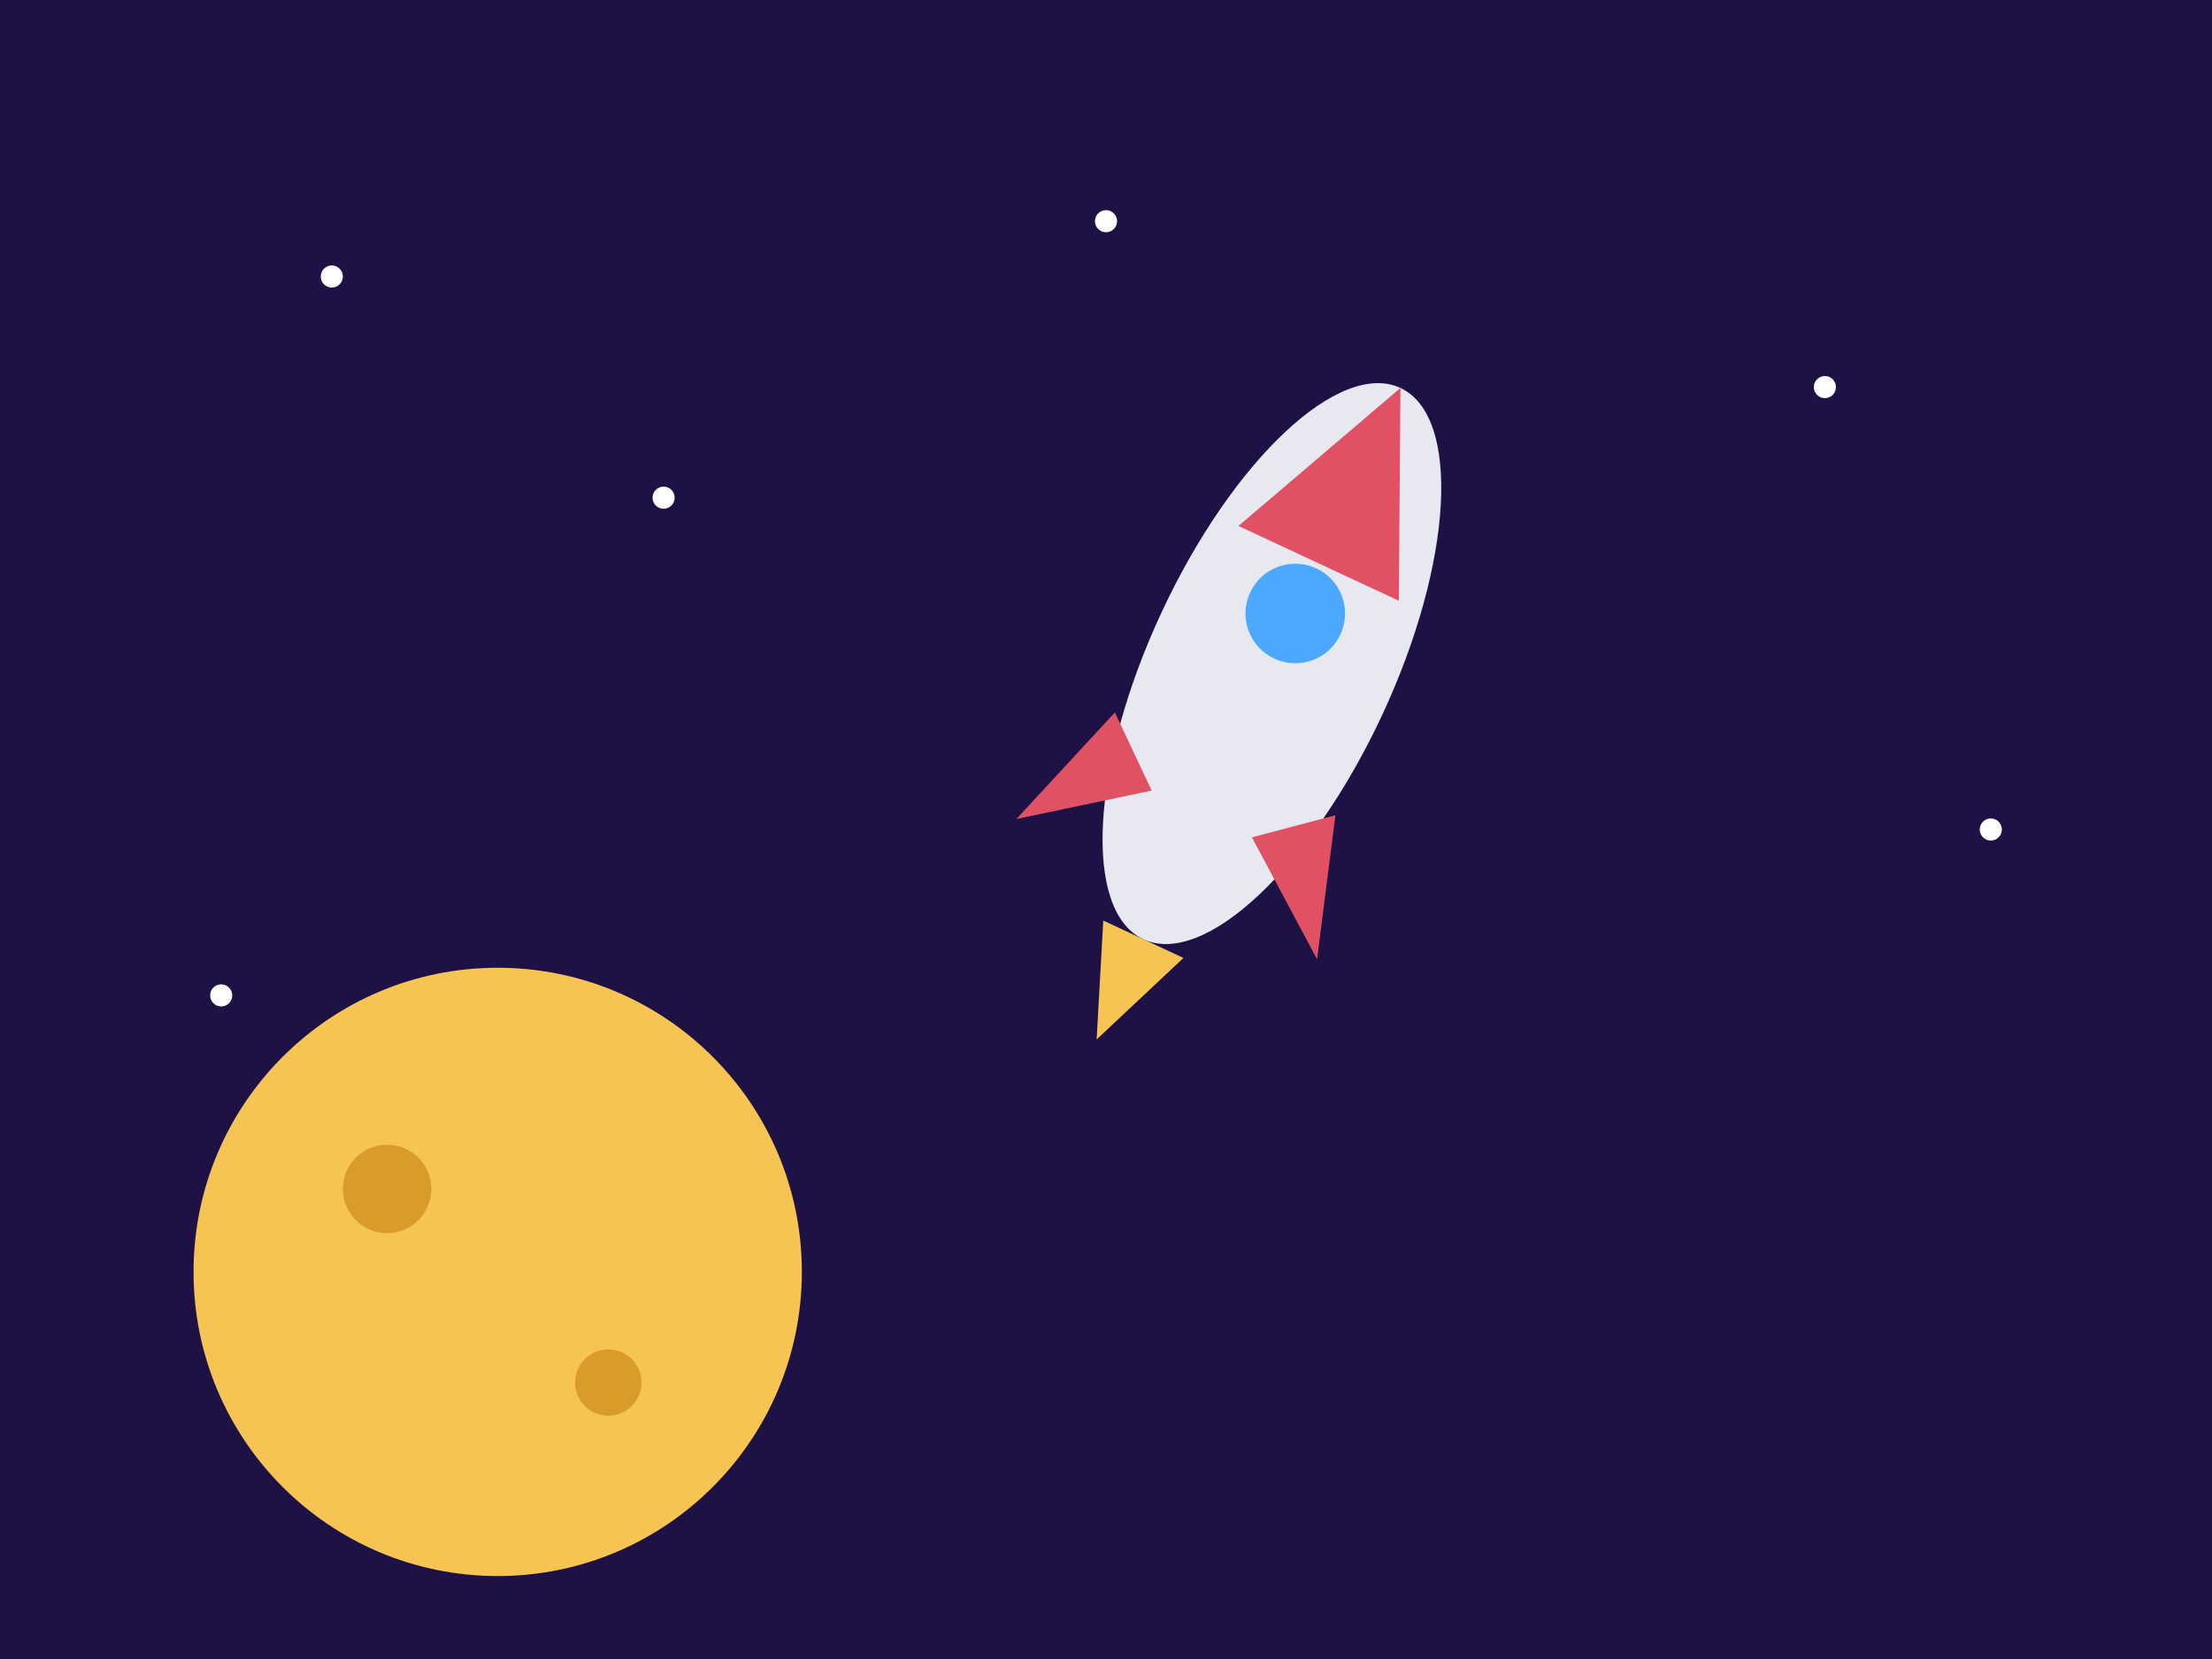
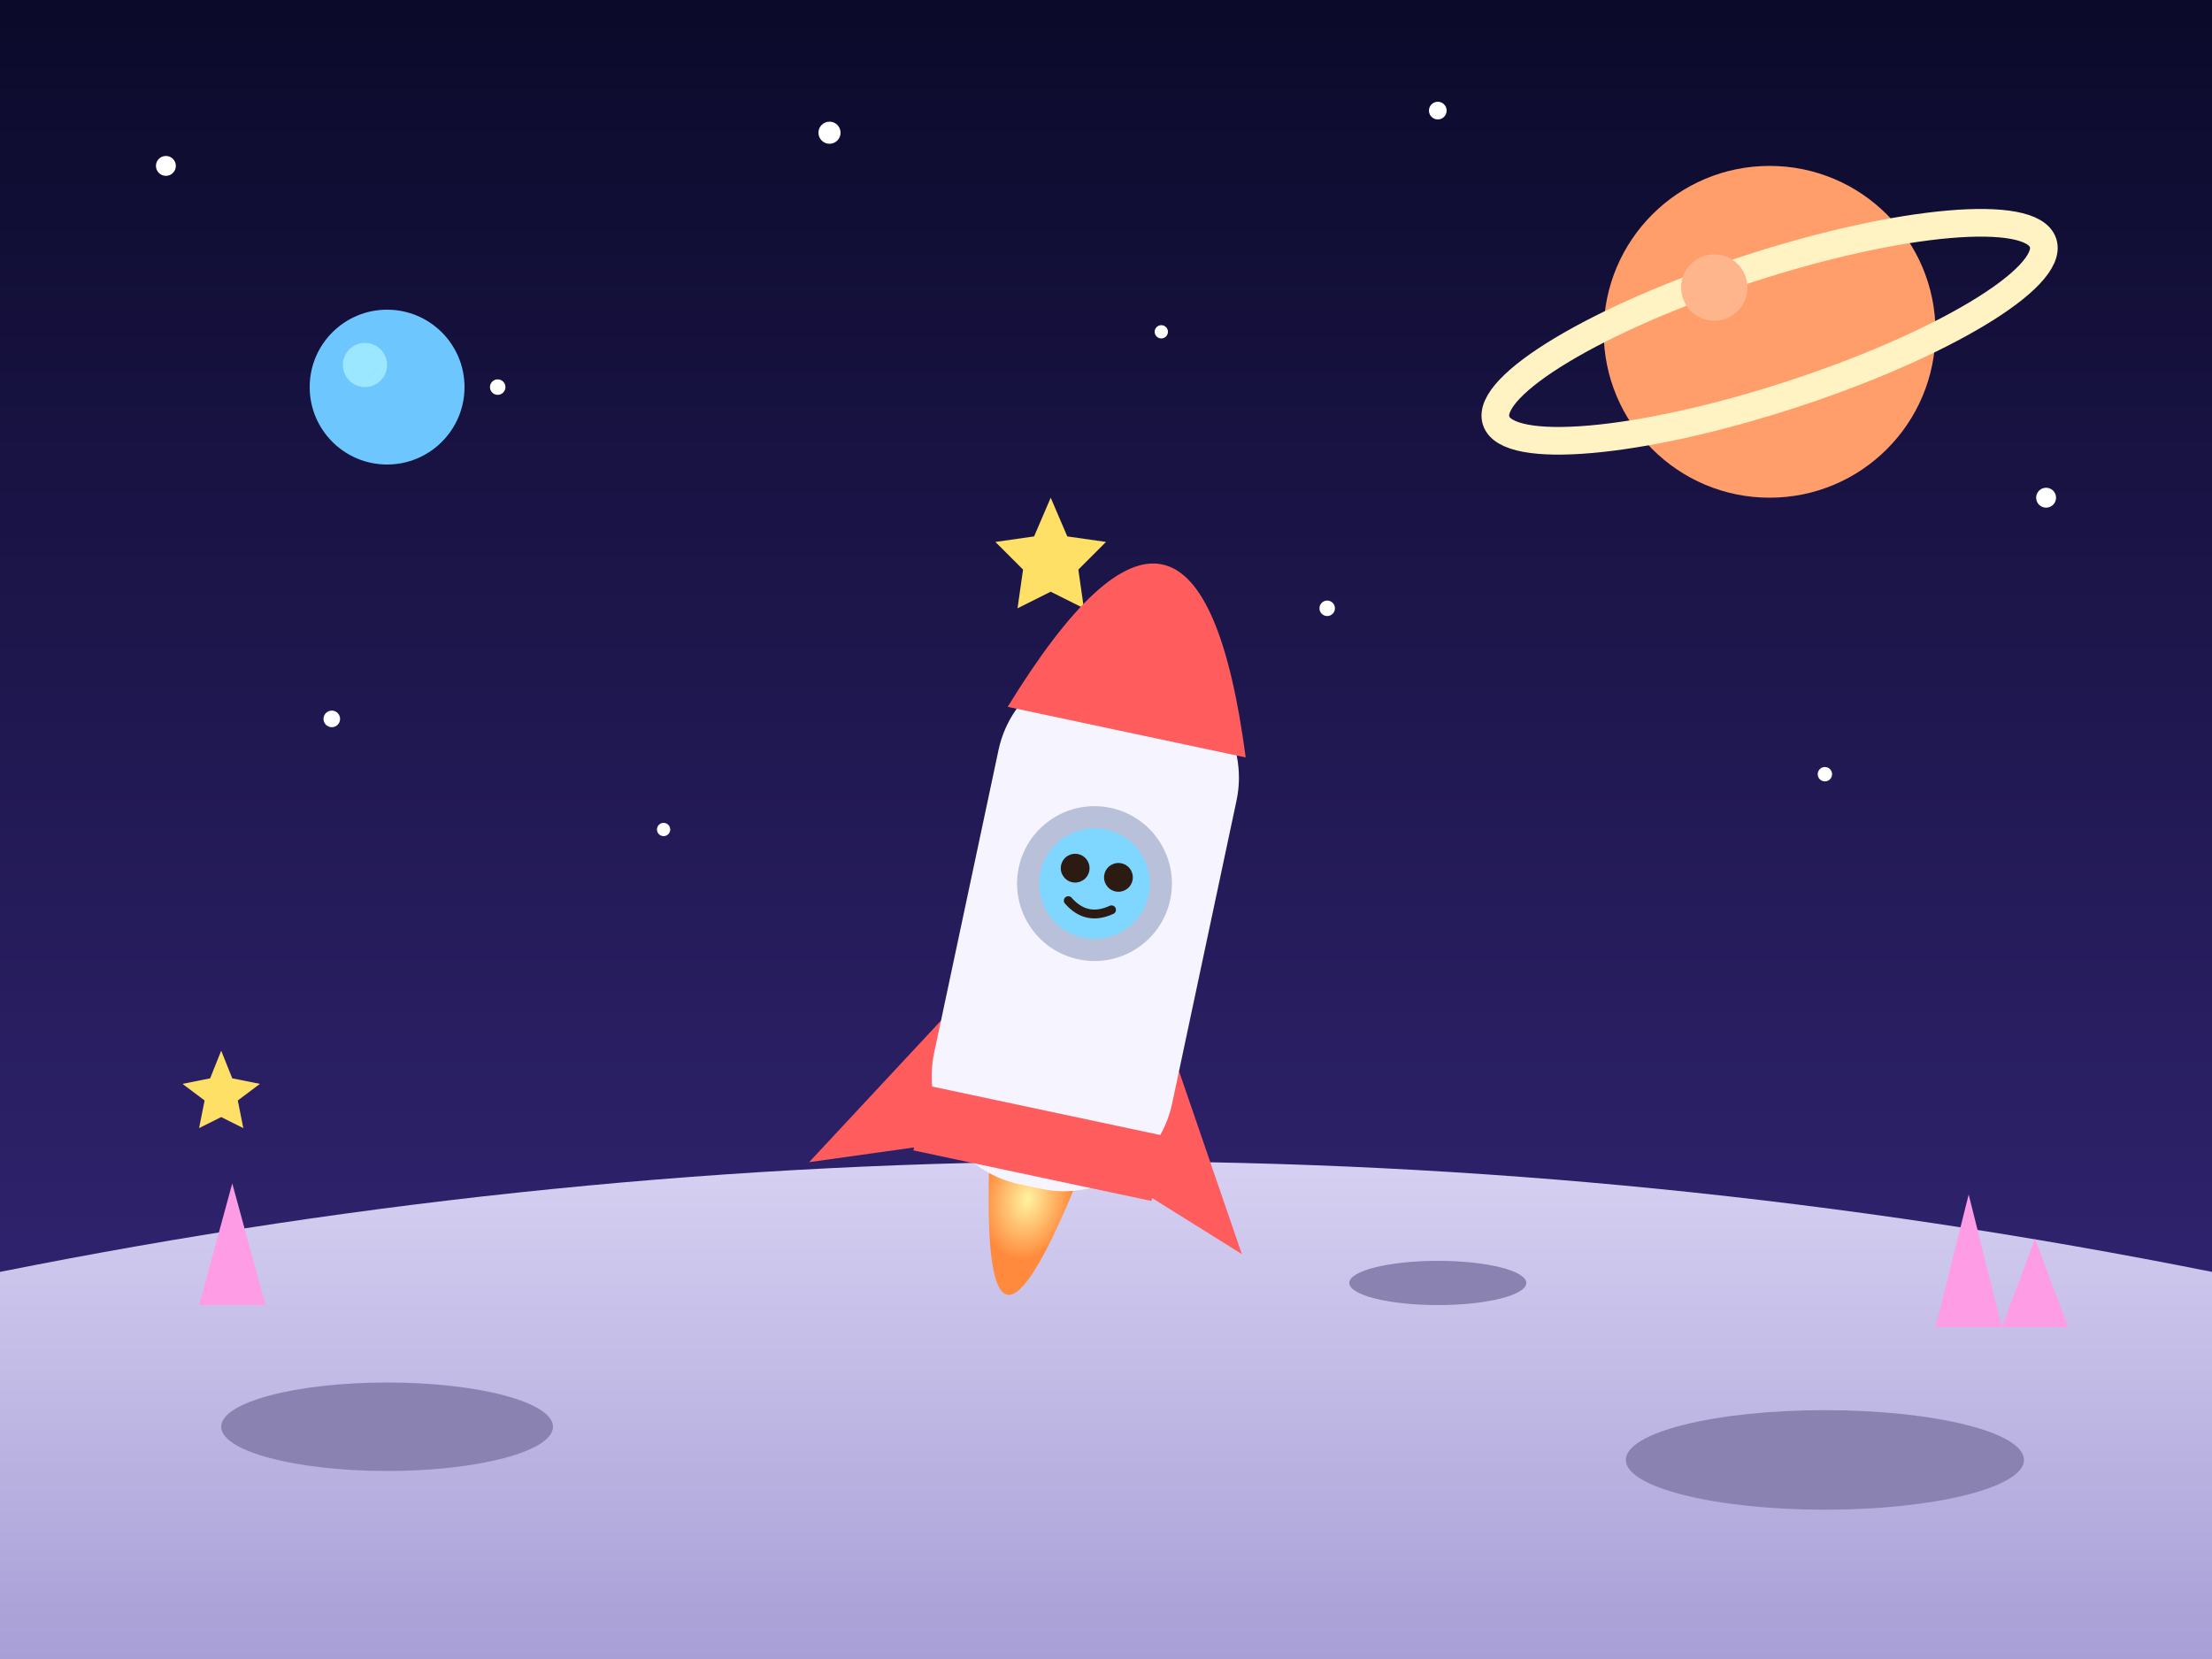
<svg xmlns="http://www.w3.org/2000/svg" viewBox="0 0 400 300">
-   <rect width="400" height="300" fill="#1d1146" />
-   <circle cx="60" cy="50" r="2" fill="#fff" />
-   <circle cx="120" cy="90" r="2" fill="#fff" />
-   <circle cx="200" cy="40" r="2" fill="#fff" />
-   <circle cx="330" cy="70" r="2" fill="#fff" />
-   <circle cx="360" cy="150" r="2" fill="#fff" />
-   <circle cx="40" cy="180" r="2" fill="#fff" />
-   <circle cx="90" cy="230" r="55" fill="#f6c453" />
-   <circle cx="70" cy="215" r="8" fill="#d99c2b" />
-   <circle cx="110" cy="250" r="6" fill="#d99c2b" />
-   <g transform="translate(230,120) rotate(25)">
-     <ellipse cx="0" cy="0" rx="22" ry="55" fill="#e8e8f0" />
-     <polygon points="0,-55 -16,-20 16,-20" fill="#e05263" />
-     <circle cx="0" cy="-10" r="9" fill="#4aa8ff" />
-     <polygon points="-22,20 -30,45 -10,30" fill="#e05263" />
-     <polygon points="22,20 30,45 10,30" fill="#e05263" />
-     <polygon points="-8,55 0,75 8,55" fill="#f6c453" />
+   <defs>
+     <linearGradient id="sky" x1="0" y1="0" x2="0" y2="1">
+       <stop offset="0" stop-color="#0b0a2a" />
+       <stop offset="1" stop-color="#3a2a82" />
+     </linearGradient>
+     <linearGradient id="moon" x1="0" y1="0" x2="0" y2="1">
+       <stop offset="0" stop-color="#d6d0f2" />
+       <stop offset="1" stop-color="#a79fd6" />
+     </linearGradient>
+     <radialGradient id="flame" cy="0.2">
+       <stop offset="0" stop-color="#fff3a0" />
+       <stop offset="1" stop-color="#ff8a3d" />
+     </radialGradient>
+   </defs>
+   <rect width="400" height="300" fill="url(#sky)" />
+   <g fill="#fff">
+     <circle cx="30" cy="30" r="1.8" />
+     <circle cx="90" cy="70" r="1.4" />
+     <circle cx="150" cy="24" r="2" />
+     <circle cx="210" cy="60" r="1.2" />
+     <circle cx="260" cy="20" r="1.6" />
+     <circle cx="370" cy="90" r="1.8" />
+     <circle cx="330" cy="140" r="1.3" />
+     <circle cx="60" cy="130" r="1.5" />
+     <circle cx="120" cy="150" r="1.2" />
+     <circle cx="240" cy="110" r="1.4" />
+   </g>
+   <g fill="#ffe066">
+     <path d="M190 90 l3 7 7 1 -5 5 1 7 -6 -3 -6 3 1 -7 -5 -5 7 -1z" />
+     <path d="M40 190 l2 5 5 1 -4 3 1 5 -4 -2 -4 2 1 -5 -4 -3 5 -1z" />
+   </g>
+   <circle cx="320" cy="60" r="30" fill="#ff9e6b" />
+   <ellipse cx="320" cy="60" rx="52" ry="12" fill="none" stroke="#fff3c4" stroke-width="5" transform="rotate(-18 320 60)" />
+   <circle cx="310" cy="52" r="6" fill="#ffb58c" />
+   <circle cx="70" cy="70" r="14" fill="#6ec6ff" />
+   <circle cx="66" cy="66" r="4" fill="#9be7ff" />
+   <path d="M0 230 Q200 190 400 230 V300 H0Z" fill="url(#moon)" />
+   <g fill="#8a82b0">
+     <ellipse cx="70" cy="258" rx="30" ry="8" />
+     <ellipse cx="330" cy="264" rx="36" ry="9" />
+     <ellipse cx="260" cy="232" rx="16" ry="4" />
+   </g>
+   <g fill="#ff9ce6">
+     <polygon points="350,240 356,216 362,240" />
+     <polygon points="362,240 368,224 374,240" />
+     <polygon points="36,236 42,214 48,236" />
+   </g>
+   <g transform="translate(200 150) rotate(12)">
+     <path d="M-8 64 Q0 108 8 64Z" fill="url(#flame)" />
+     <path d="M-22 40 L-40 70 L-18 62Z" fill="#ff5d5d" />
+     <path d="M22 40 L40 70 L18 62Z" fill="#ff5d5d" />
+     <rect x="-22" y="-30" width="44" height="96" rx="20" fill="#f6f4ff" />
+     <path d="M-22 -18 Q0 -80 22 -18Z" fill="#ff5d5d" />
+     <rect x="-22" y="52" width="44" height="12" fill="#ff5d5d" />
+     <circle cx="0" cy="10" r="14" fill="#b8c1d9" />
+     <circle cx="0" cy="10" r="10" fill="#7fd6ff" />
+     <circle cx="-4" cy="8" r="2.6" fill="#2b1b12" />
+     <circle cx="4" cy="8" r="2.6" fill="#2b1b12" />
+     <path d="M-4 14 Q0 17 4 14" stroke="#2b1b12" stroke-width="1.6" fill="none" stroke-linecap="round" />
  </g>
</svg>
